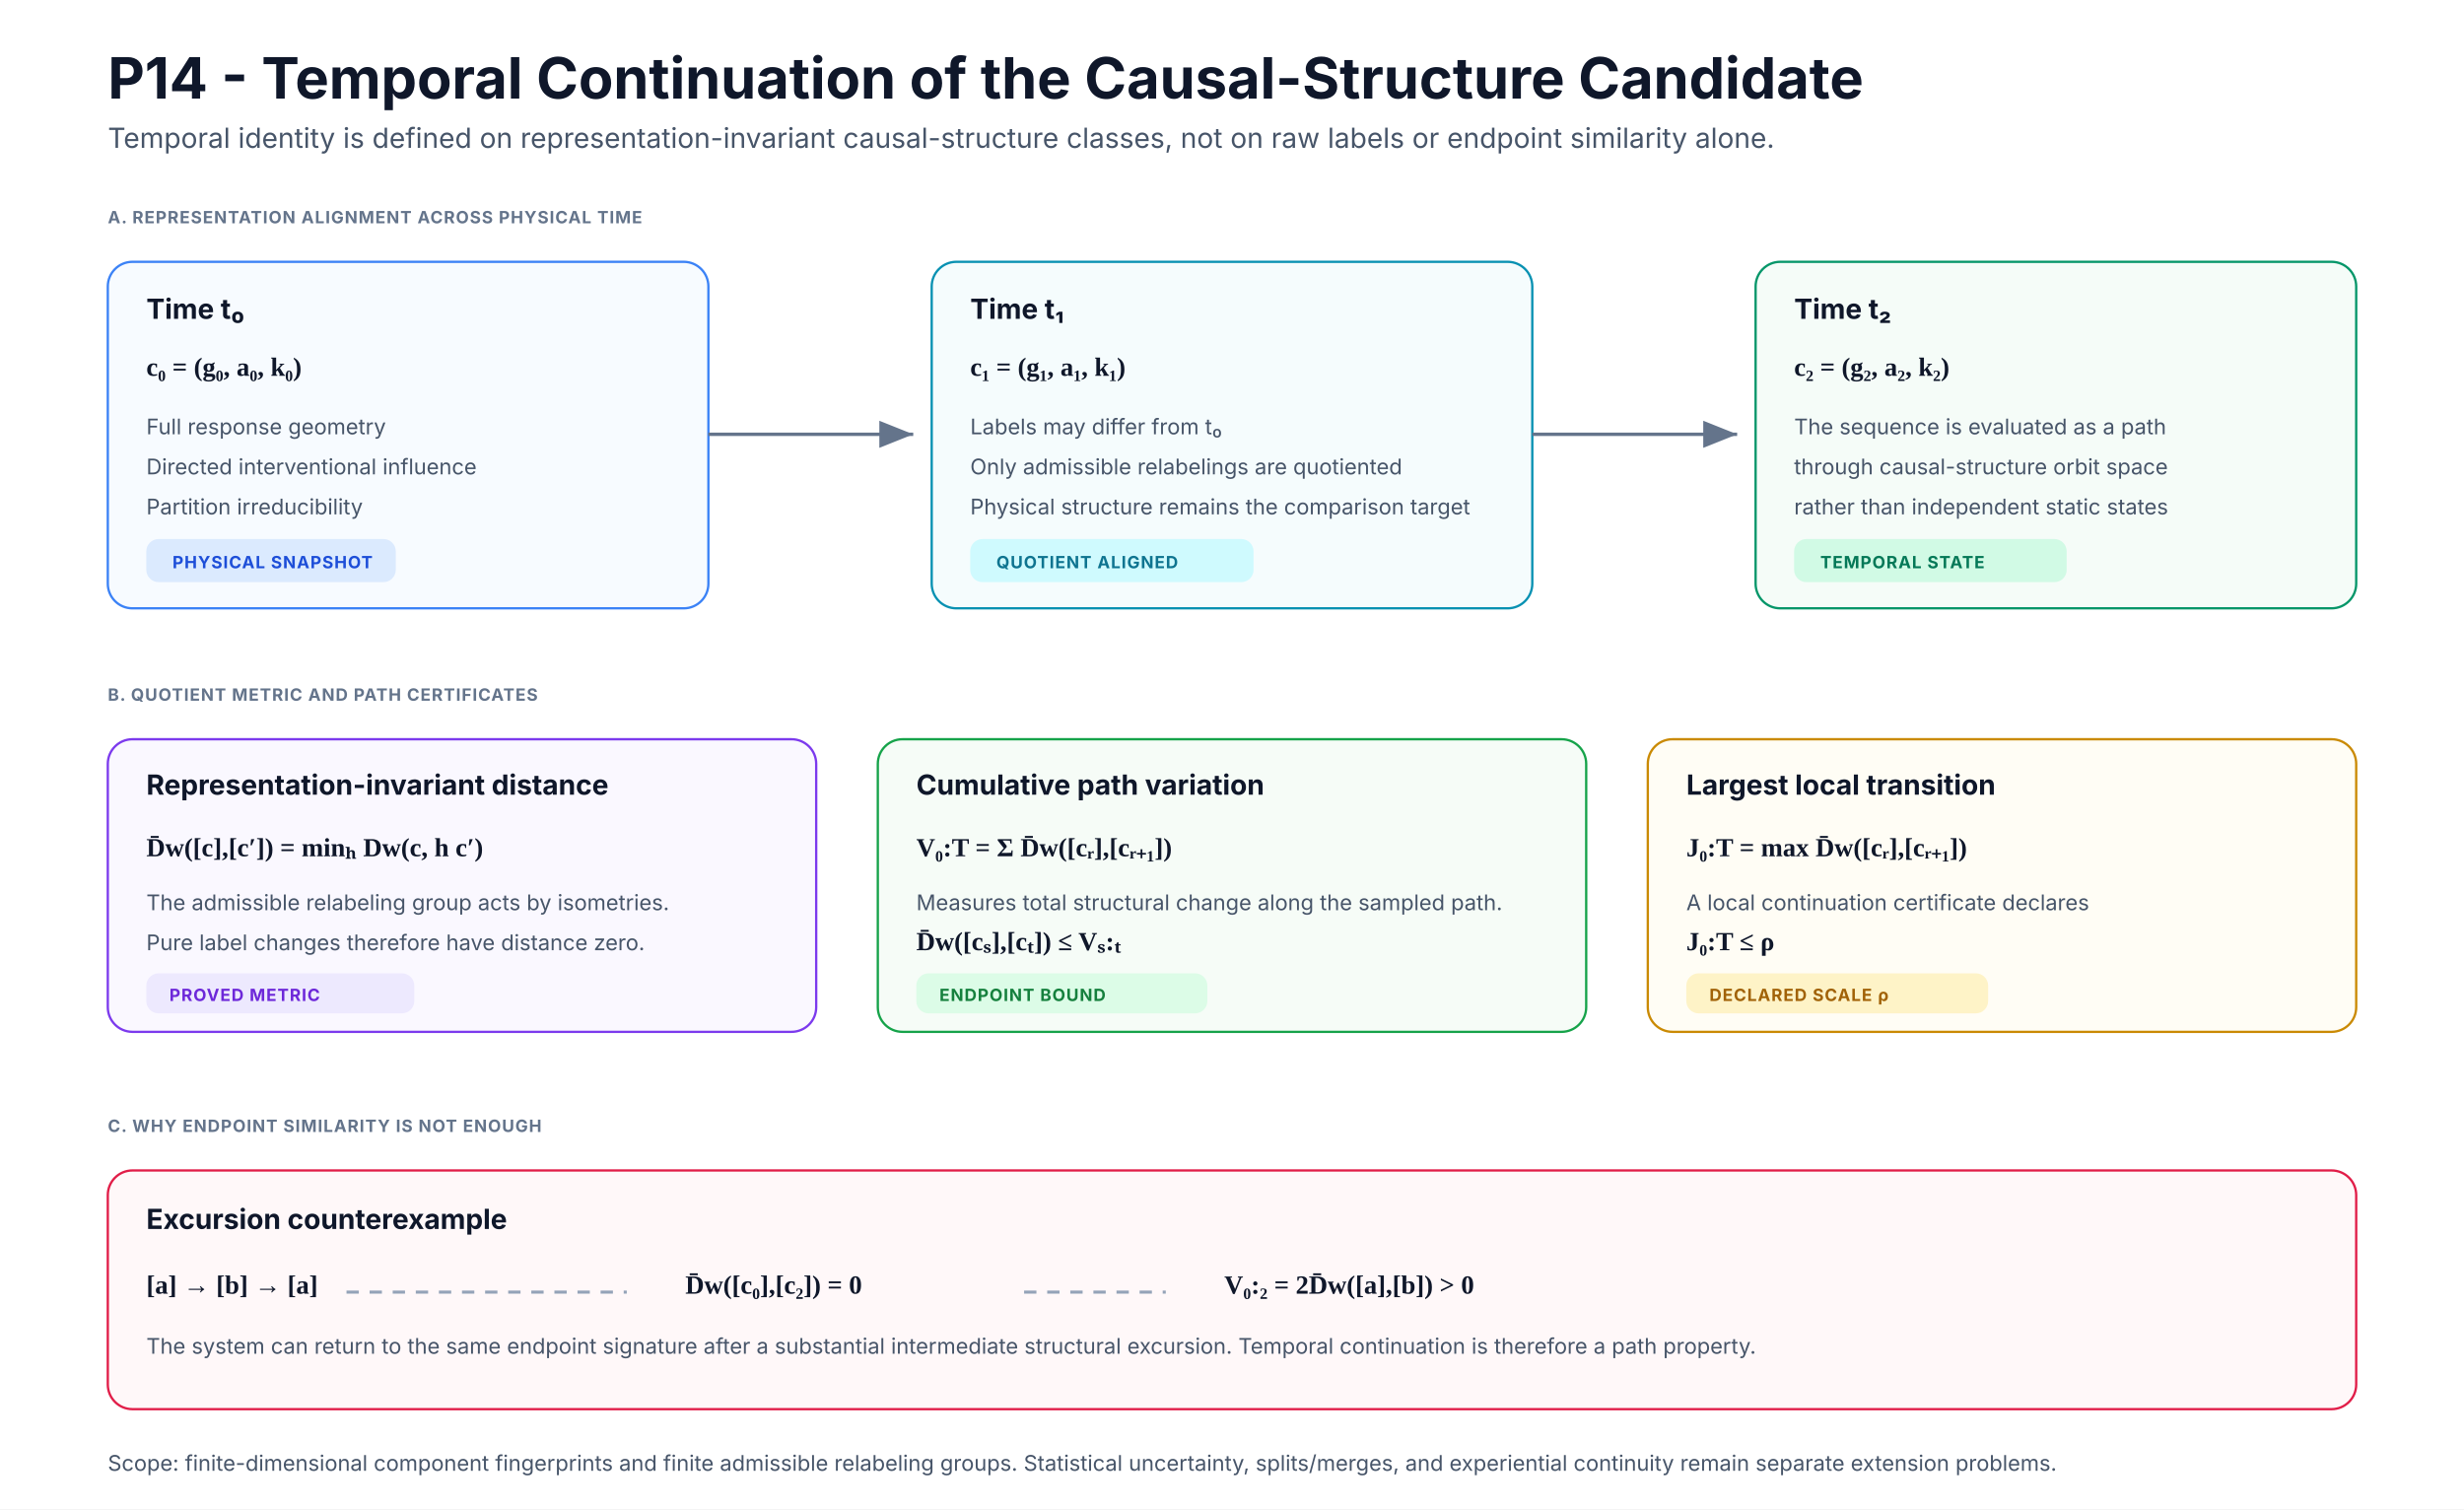
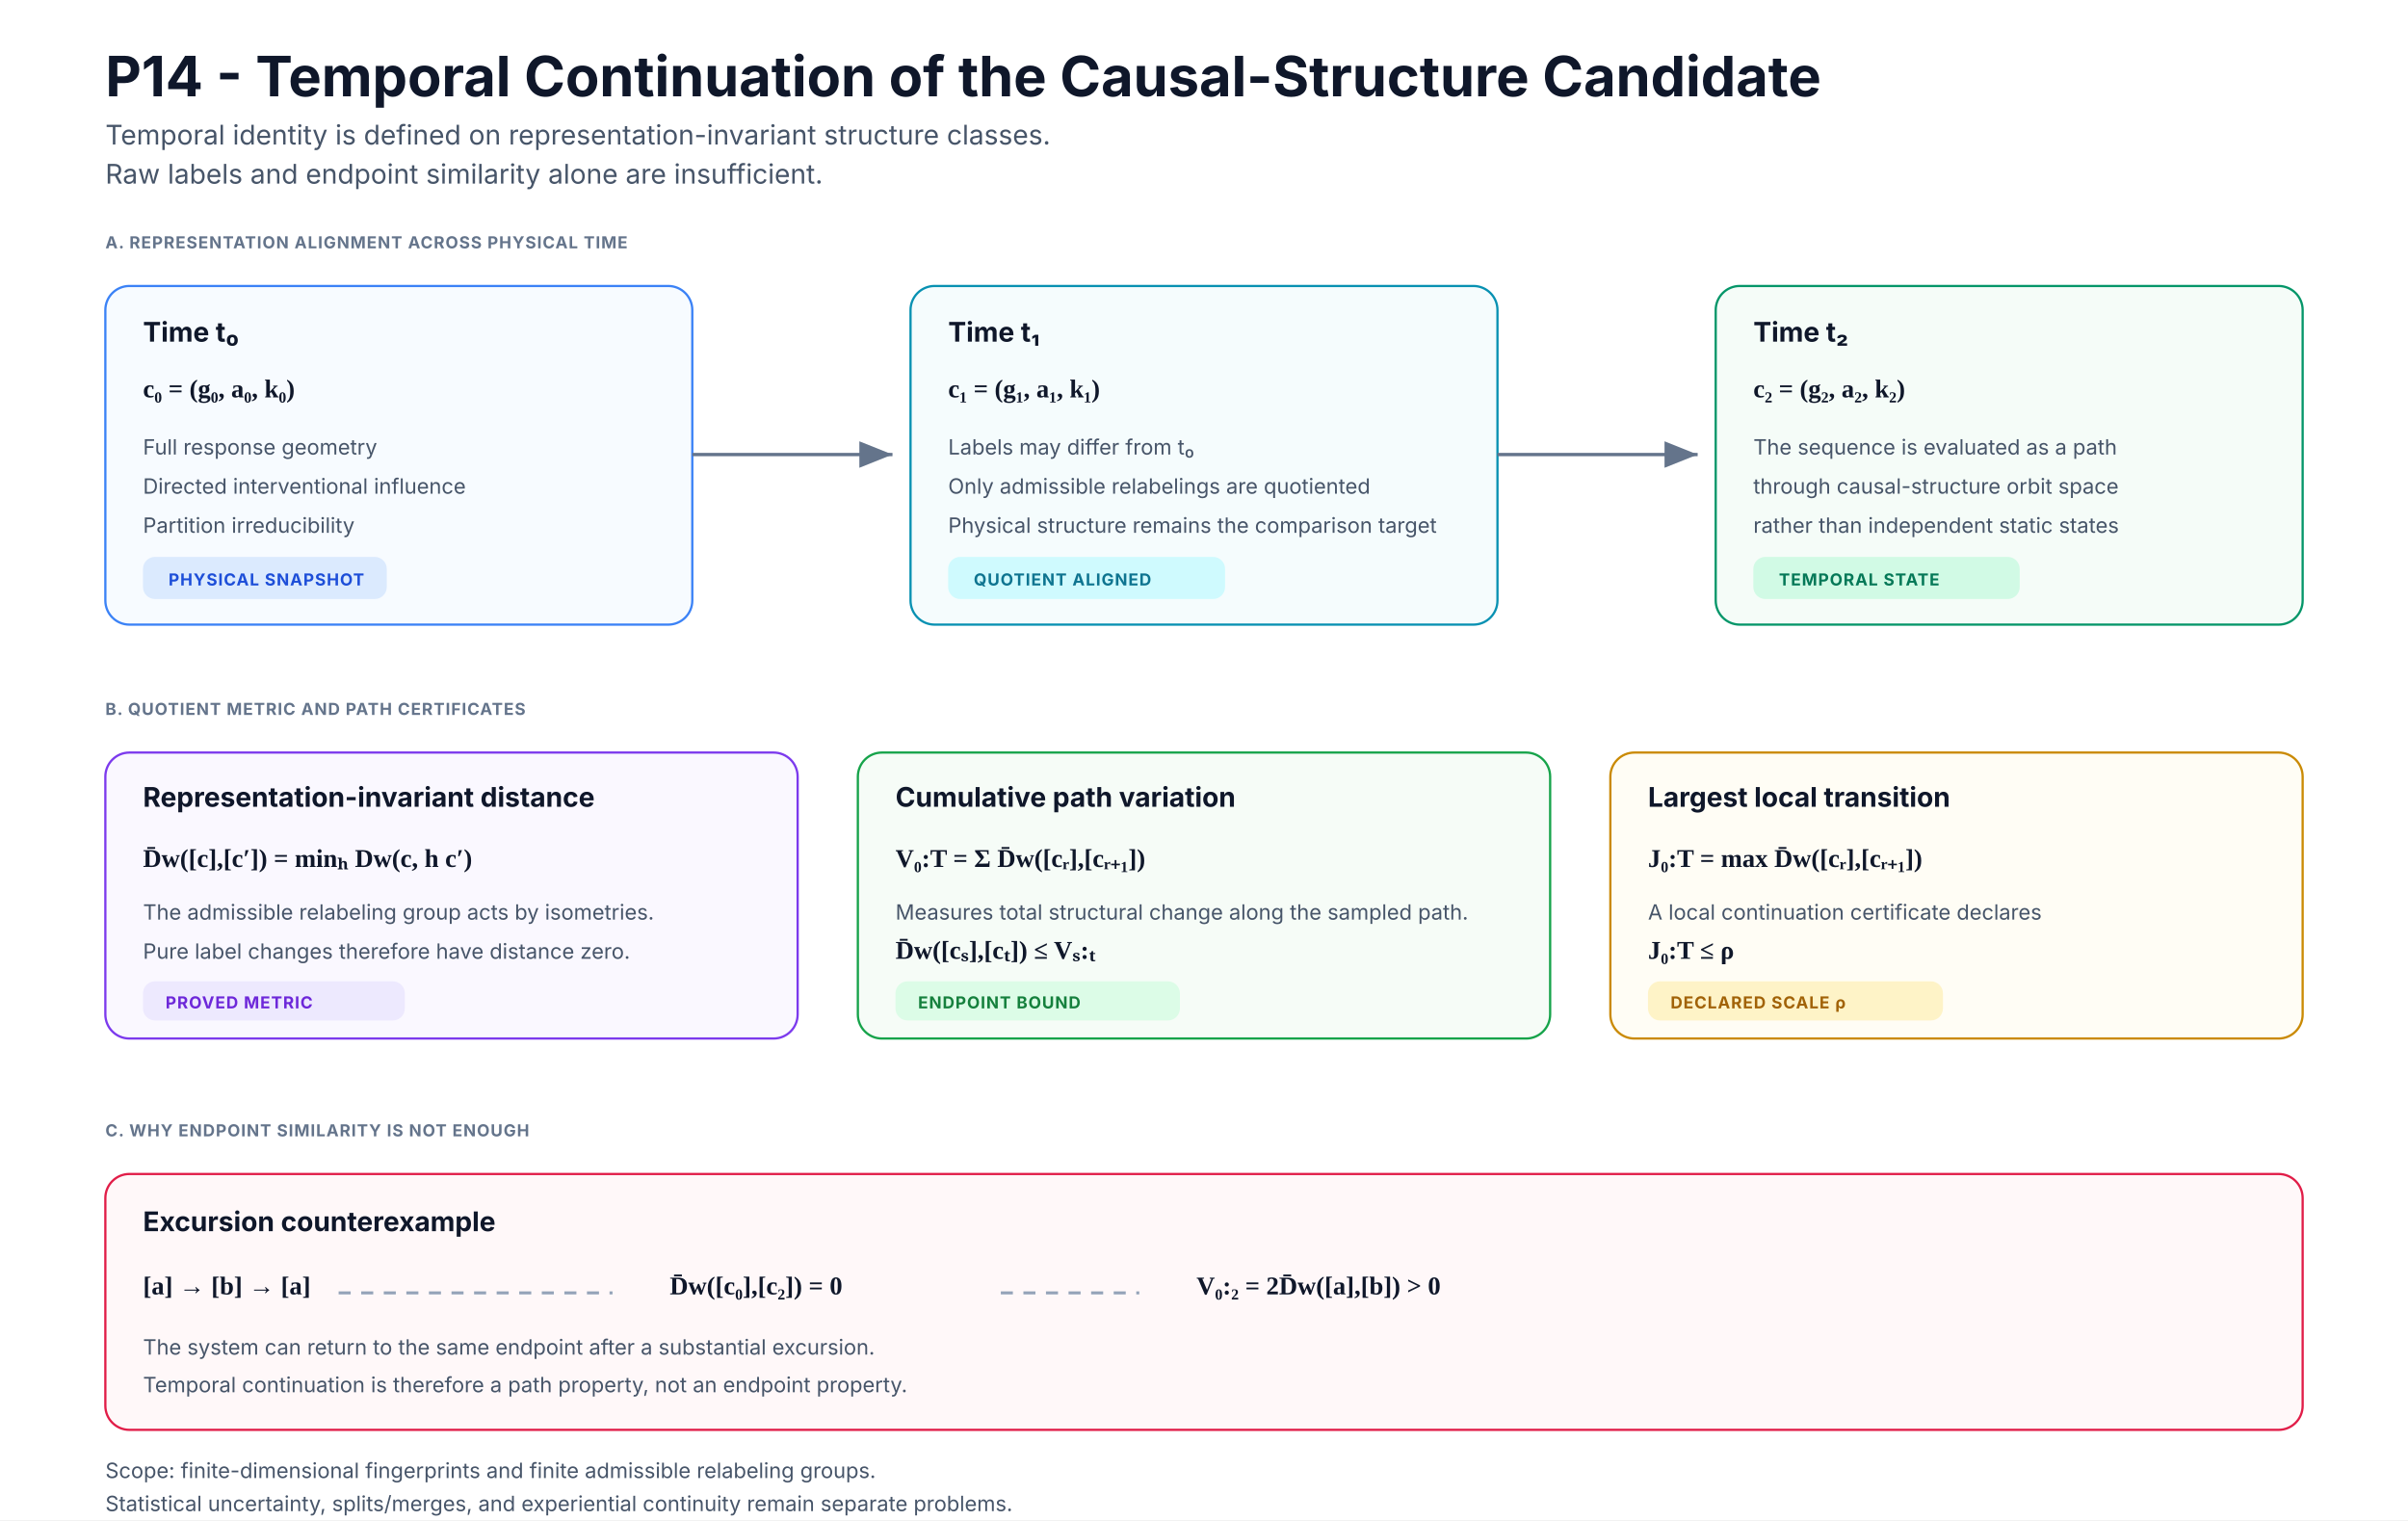
- <svg xmlns="http://www.w3.org/2000/svg" width="1600" height="980" viewBox="0 0 1600 980" role="img" aria-labelledby="title desc">
+ <svg xmlns="http://www.w3.org/2000/svg" width="1600" height="1010" viewBox="0 0 1600 1010" role="img" aria-labelledby="title desc">
  <defs>
    <marker id="arrow" markerWidth="12" markerHeight="12" refX="10" refY="4" orient="auto">
      <path d="M0 0 L0 8 L10 4 z" fill="#64748b" />
    </marker>
    <style>
      .title{font:700 37px Inter,Segoe UI,Arial,sans-serif;fill:#0f172a}
      .subtitle{font:400 18px Inter,Segoe UI,Arial,sans-serif;fill:#475569}
      .head{font:700 18px Inter,Segoe UI,Arial,sans-serif;fill:#0f172a}
      .body{font:400 14px Inter,Segoe UI,Arial,sans-serif;fill:#475569}
      .eq{font:600 17px Georgia,'Times New Roman',serif;fill:#0f172a}
      .small{font:700 11px Inter,Segoe UI,Arial,sans-serif;letter-spacing:.6px}
      .arrow{stroke:#64748b;stroke-width:2.2;fill:none;marker-end:url(#arrow)}
      .dash{stroke:#94a3b8;stroke-width:2;stroke-dasharray:8 7;fill:none}
    </style>
  </defs>
-   <rect width="1600" height="980" fill="#ffffff" />
+   <rect width="1600" height="1010" fill="#ffffff" />
  <text x="70" y="64" class="title">P14 - Temporal Continuation of the Causal-Structure Candidate</text>
-   <text x="70" y="96" class="subtitle">Temporal identity is defined on representation-invariant causal-structure classes, not on raw labels or endpoint similarity alone.</text>
-   <text x="70" y="145" class="small" fill="#64748b">A. REPRESENTATION ALIGNMENT ACROSS PHYSICAL TIME</text>
-   <rect x="70" y="170" width="390" height="225" rx="16" fill="#f7fbff" stroke="#3b82f6" stroke-width="1.5" />
-   <text x="95" y="207" class="head">Time t₀</text>
-   <text x="95" y="244" class="eq">c₀ = (g₀, a₀, k₀)</text>
-   <text x="95" y="282" class="body">Full response geometry</text>
-   <text x="95" y="308" class="body">Directed interventional influence</text>
-   <text x="95" y="334" class="body">Partition irreducibility</text>
-   <rect x="95" y="350" width="162" height="28" rx="8" fill="#dbeafe" />
-   <text x="112" y="369" class="small" fill="#1d4ed8">PHYSICAL SNAPSHOT</text>
-   <rect x="605" y="170" width="390" height="225" rx="16" fill="#f5fcfd" stroke="#0891b2" stroke-width="1.5" />
-   <text x="630" y="207" class="head">Time t₁</text>
-   <text x="630" y="244" class="eq">c₁ = (g₁, a₁, k₁)</text>
-   <text x="630" y="282" class="body">Labels may differ from t₀</text>
-   <text x="630" y="308" class="body">Only admissible relabelings are quotiented</text>
-   <text x="630" y="334" class="body">Physical structure remains the comparison target</text>
-   <rect x="630" y="350" width="184" height="28" rx="8" fill="#cffafe" />
-   <text x="647" y="369" class="small" fill="#0e7490">QUOTIENT ALIGNED</text>
-   <rect x="1140" y="170" width="390" height="225" rx="16" fill="#f5fcf8" stroke="#059669" stroke-width="1.5" />
-   <text x="1165" y="207" class="head">Time t₂</text>
-   <text x="1165" y="244" class="eq">c₂ = (g₂, a₂, k₂)</text>
-   <text x="1165" y="282" class="body">The sequence is evaluated as a path</text>
-   <text x="1165" y="308" class="body">through causal-structure orbit space</text>
-   <text x="1165" y="334" class="body">rather than independent static states</text>
-   <rect x="1165" y="350" width="177" height="28" rx="8" fill="#d1fae5" />
-   <text x="1182" y="369" class="small" fill="#047857">TEMPORAL STATE</text>
-   <path class="arrow" d="M460 282 H593" />
-   <path class="arrow" d="M995 282 H1128" />
-   <text x="70" y="455" class="small" fill="#64748b">B. QUOTIENT METRIC AND PATH CERTIFICATES</text>
-   <rect x="70" y="480" width="460" height="190" rx="16" fill="#faf8ff" stroke="#7c3aed" stroke-width="1.5" />
-   <text x="95" y="516" class="head">Representation-invariant distance</text>
-   <text x="95" y="556" class="eq">D̄w([c],[c′]) = minₕ Dw(c, h c′)</text>
-   <text x="95" y="591" class="body">The admissible relabeling group acts by isometries.</text>
-   <text x="95" y="617" class="body">Pure label changes therefore have distance zero.</text>
-   <rect x="95" y="632" width="174" height="26" rx="8" fill="#ede9fe" />
-   <text x="110" y="650" class="small" fill="#6d28d9">PROVED METRIC</text>
-   <rect x="570" y="480" width="460" height="190" rx="16" fill="#f6fcf7" stroke="#16a34a" stroke-width="1.5" />
-   <text x="595" y="516" class="head">Cumulative path variation</text>
-   <text x="595" y="556" class="eq">V₀:T = Σ D̄w([cᵣ],[cᵣ₊₁])</text>
-   <text x="595" y="591" class="body">Measures total structural change along the sampled path.</text>
-   <text x="595" y="617" class="eq">D̄w([cₛ],[cₜ]) ≤ Vₛ:ₜ</text>
-   <rect x="595" y="632" width="189" height="26" rx="8" fill="#dcfce7" />
-   <text x="610" y="650" class="small" fill="#15803d">ENDPOINT BOUND</text>
-   <rect x="1070" y="480" width="460" height="190" rx="16" fill="#fffdf5" stroke="#ca8a04" stroke-width="1.5" />
-   <text x="1095" y="516" class="head">Largest local transition</text>
-   <text x="1095" y="556" class="eq">J₀:T = max D̄w([cᵣ],[cᵣ₊₁])</text>
-   <text x="1095" y="591" class="body">A local continuation certificate declares</text>
-   <text x="1095" y="617" class="eq">J₀:T ≤ ρ</text>
-   <rect x="1095" y="632" width="196" height="26" rx="8" fill="#fef3c7" />
-   <text x="1110" y="650" class="small" fill="#a16207">DECLARED SCALE ρ</text>
-   <text x="70" y="735" class="small" fill="#64748b">C. WHY ENDPOINT SIMILARITY IS NOT ENOUGH</text>
-   <rect x="70" y="760" width="1460" height="155" rx="16" fill="#fff8f9" stroke="#e11d48" stroke-width="1.5" />
-   <text x="95" y="798" class="head">Excursion counterexample</text>
-   <text x="95" y="840" class="eq">[a]  →  [b]  →  [a]</text>
-   <text x="445" y="840" class="eq">D̄w([c₀],[c₂]) = 0</text>
-   <text x="795" y="840" class="eq">V₀:₂ = 2D̄w([a],[b]) &gt; 0</text>
-   <text x="95" y="879" class="body">The system can return to the same endpoint signature after a substantial intermediate structural excursion. Temporal continuation is therefore a path property.</text>
-   <path class="dash" d="M225 839 H407" />
-   <path class="dash" d="M665 839 H757" />
-   <text x="70" y="955" class="body">Scope: finite-dimensional component fingerprints and finite admissible relabeling groups. Statistical uncertainty, splits/merges, and experiential continuity remain separate extension problems.</text>
+   <text x="70" y="96" class="subtitle">Temporal identity is defined on representation-invariant structure classes.</text>
+   <text x="70" y="122" class="subtitle">Raw labels and endpoint similarity alone are insufficient.</text>
+   <text x="70" y="165" class="small" fill="#64748b">A. REPRESENTATION ALIGNMENT ACROSS PHYSICAL TIME</text>
+   <rect x="70" y="190" width="390" height="225" rx="16" fill="#f7fbff" stroke="#3b82f6" stroke-width="1.5" />
+   <text x="95" y="227" class="head">Time t₀</text>
+   <text x="95" y="264" class="eq">c₀ = (g₀, a₀, k₀)</text>
+   <text x="95" y="302" class="body">Full response geometry</text>
+   <text x="95" y="328" class="body">Directed interventional influence</text>
+   <text x="95" y="354" class="body">Partition irreducibility</text>
+   <rect x="95" y="370" width="162" height="28" rx="8" fill="#dbeafe" />
+   <text x="112" y="389" class="small" fill="#1d4ed8">PHYSICAL SNAPSHOT</text>
+   <rect x="605" y="190" width="390" height="225" rx="16" fill="#f5fcfd" stroke="#0891b2" stroke-width="1.5" />
+   <text x="630" y="227" class="head">Time t₁</text>
+   <text x="630" y="264" class="eq">c₁ = (g₁, a₁, k₁)</text>
+   <text x="630" y="302" class="body">Labels may differ from t₀</text>
+   <text x="630" y="328" class="body">Only admissible relabelings are quotiented</text>
+   <text x="630" y="354" class="body">Physical structure remains the comparison target</text>
+   <rect x="630" y="370" width="184" height="28" rx="8" fill="#cffafe" />
+   <text x="647" y="389" class="small" fill="#0e7490">QUOTIENT ALIGNED</text>
+   <rect x="1140" y="190" width="390" height="225" rx="16" fill="#f5fcf8" stroke="#059669" stroke-width="1.5" />
+   <text x="1165" y="227" class="head">Time t₂</text>
+   <text x="1165" y="264" class="eq">c₂ = (g₂, a₂, k₂)</text>
+   <text x="1165" y="302" class="body">The sequence is evaluated as a path</text>
+   <text x="1165" y="328" class="body">through causal-structure orbit space</text>
+   <text x="1165" y="354" class="body">rather than independent static states</text>
+   <rect x="1165" y="370" width="177" height="28" rx="8" fill="#d1fae5" />
+   <text x="1182" y="389" class="small" fill="#047857">TEMPORAL STATE</text>
+   <path class="arrow" d="M460 302 H593" />
+   <path class="arrow" d="M995 302 H1128" />
+   <text x="70" y="475" class="small" fill="#64748b">B. QUOTIENT METRIC AND PATH CERTIFICATES</text>
+   <rect x="70" y="500" width="460" height="190" rx="16" fill="#faf8ff" stroke="#7c3aed" stroke-width="1.5" />
+   <text x="95" y="536" class="head">Representation-invariant distance</text>
+   <text x="95" y="576" class="eq">D̄w([c],[c′]) = minₕ Dw(c, h c′)</text>
+   <text x="95" y="611" class="body">The admissible relabeling group acts by isometries.</text>
+   <text x="95" y="637" class="body">Pure label changes therefore have distance zero.</text>
+   <rect x="95" y="652" width="174" height="26" rx="8" fill="#ede9fe" />
+   <text x="110" y="670" class="small" fill="#6d28d9">PROVED METRIC</text>
+   <rect x="570" y="500" width="460" height="190" rx="16" fill="#f6fcf7" stroke="#16a34a" stroke-width="1.5" />
+   <text x="595" y="536" class="head">Cumulative path variation</text>
+   <text x="595" y="576" class="eq">V₀:T = Σ D̄w([cᵣ],[cᵣ₊₁])</text>
+   <text x="595" y="611" class="body">Measures total structural change along the sampled path.</text>
+   <text x="595" y="637" class="eq">D̄w([cₛ],[cₜ]) ≤ Vₛ:ₜ</text>
+   <rect x="595" y="652" width="189" height="26" rx="8" fill="#dcfce7" />
+   <text x="610" y="670" class="small" fill="#15803d">ENDPOINT BOUND</text>
+   <rect x="1070" y="500" width="460" height="190" rx="16" fill="#fffdf5" stroke="#ca8a04" stroke-width="1.5" />
+   <text x="1095" y="536" class="head">Largest local transition</text>
+   <text x="1095" y="576" class="eq">J₀:T = max D̄w([cᵣ],[cᵣ₊₁])</text>
+   <text x="1095" y="611" class="body">A local continuation certificate declares</text>
+   <text x="1095" y="637" class="eq">J₀:T ≤ ρ</text>
+   <rect x="1095" y="652" width="196" height="26" rx="8" fill="#fef3c7" />
+   <text x="1110" y="670" class="small" fill="#a16207">DECLARED SCALE ρ</text>
+   <text x="70" y="755" class="small" fill="#64748b">C. WHY ENDPOINT SIMILARITY IS NOT ENOUGH</text>
+   <rect x="70" y="780" width="1460" height="170" rx="16" fill="#fff8f9" stroke="#e11d48" stroke-width="1.5" />
+   <text x="95" y="818" class="head">Excursion counterexample</text>
+   <text x="95" y="860" class="eq">[a] → [b] → [a]</text>
+   <text x="445" y="860" class="eq">D̄w([c₀],[c₂]) = 0</text>
+   <text x="795" y="860" class="eq">V₀:₂ = 2D̄w([a],[b]) &gt; 0</text>
+   <text x="95" y="900" class="body">The system can return to the same endpoint after a substantial excursion.</text>
+   <text x="95" y="925" class="body">Temporal continuation is therefore a path property, not an endpoint property.</text>
+   <path class="dash" d="M225 859 H407" />
+   <path class="dash" d="M665 859 H757" />
+   <text x="70" y="982" class="body">Scope: finite-dimensional fingerprints and finite admissible relabeling groups.</text>
+   <text x="70" y="1004" class="body">Statistical uncertainty, splits/merges, and experiential continuity remain separate problems.</text>
</svg>
